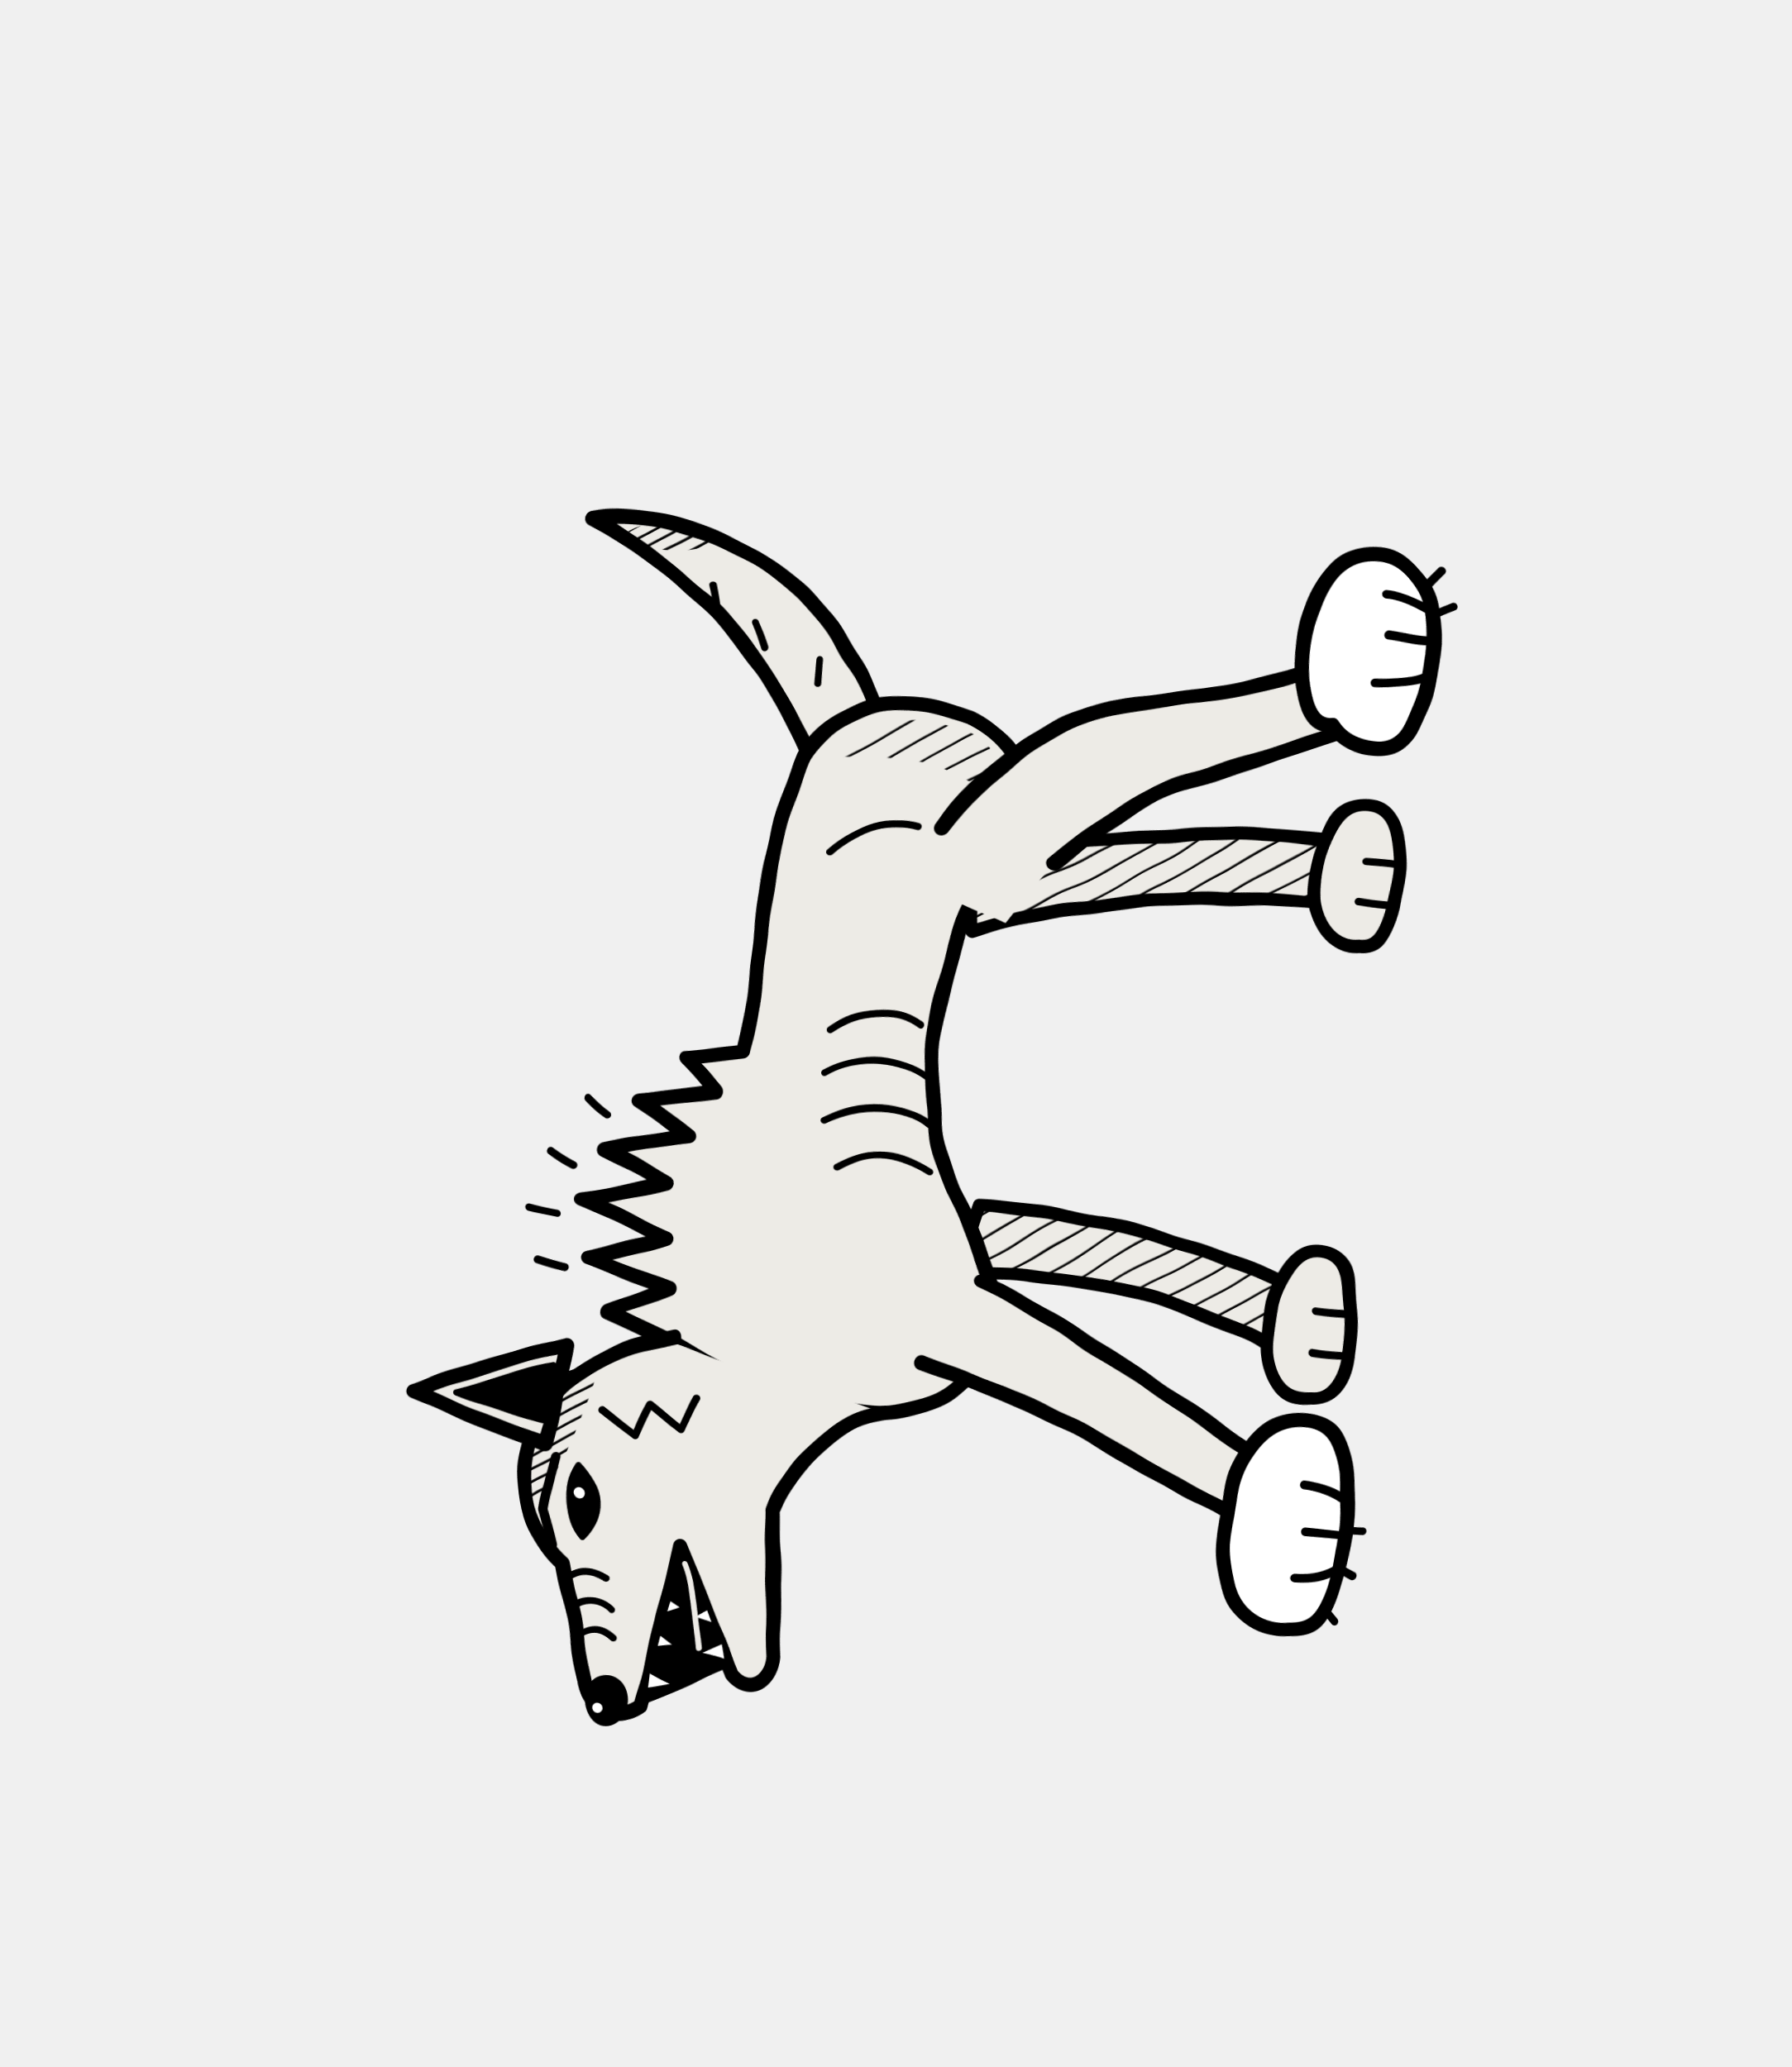
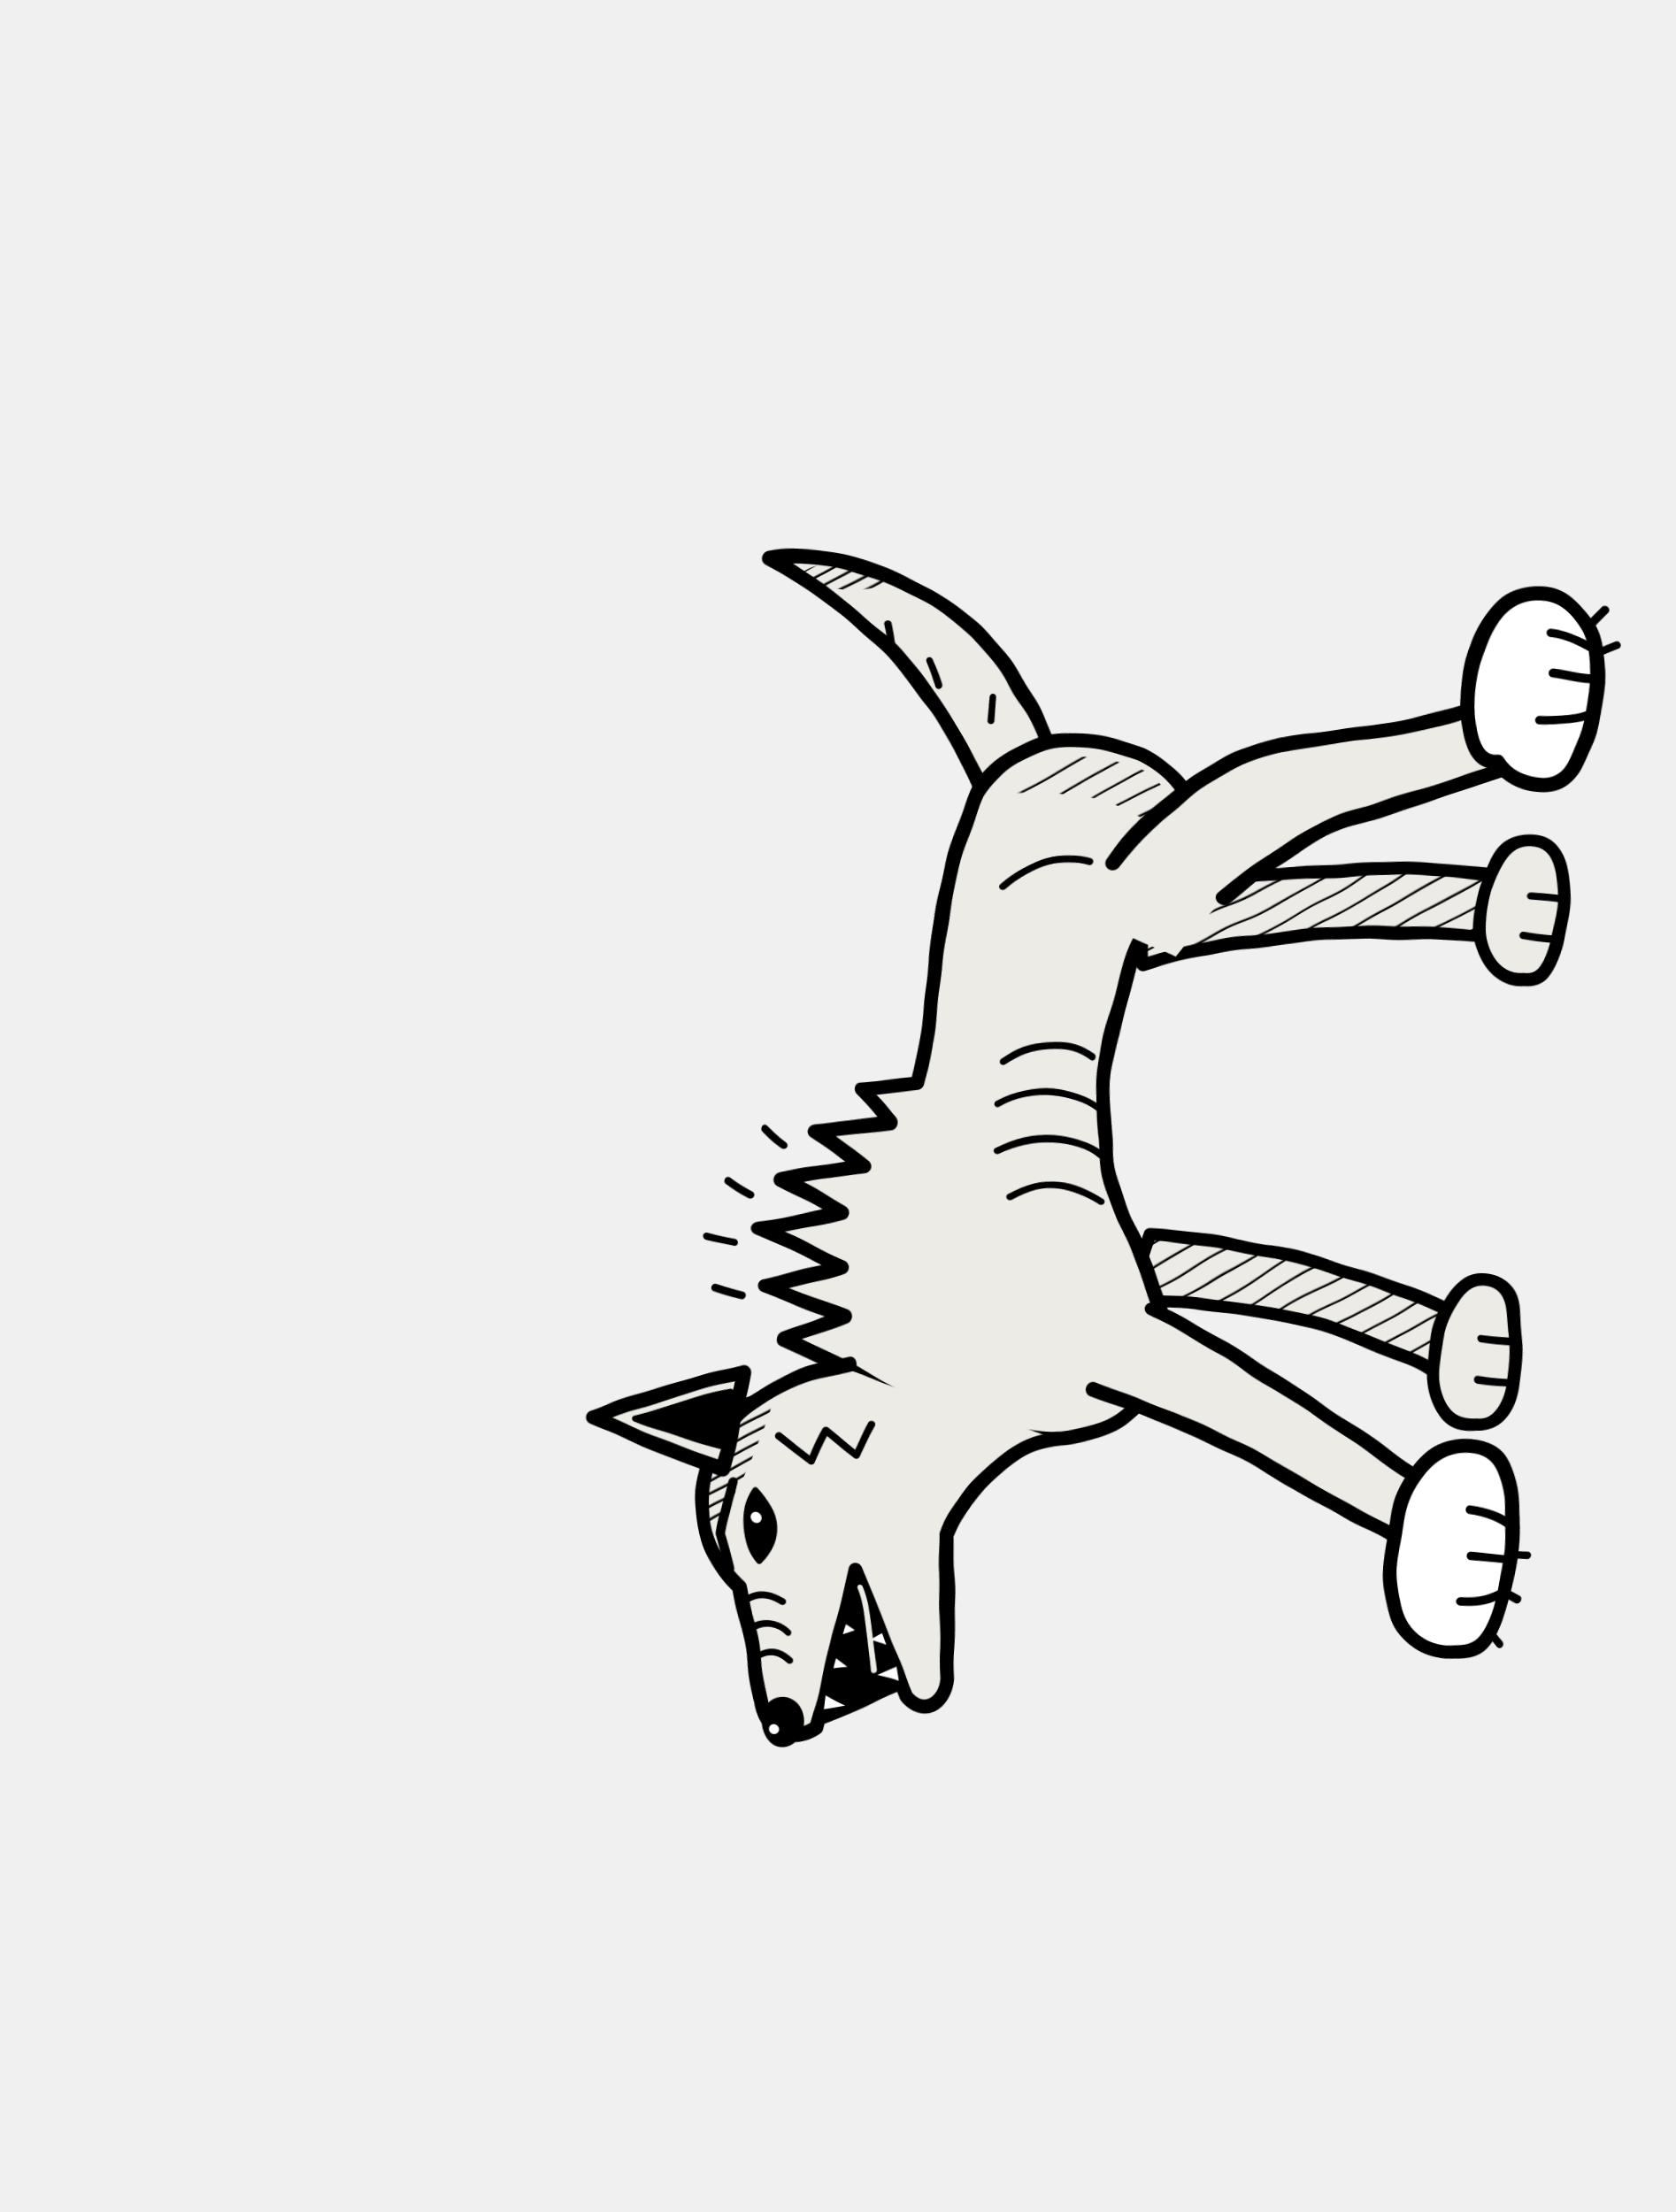
- <svg xmlns="http://www.w3.org/2000/svg" width="130" height="150" viewBox="196 180 130 150">
+ <svg xmlns="http://www.w3.org/2000/svg" width="50" height="66" viewBox="240 320 50 66">
  <defs>
    <filter id="ink" filterUnits="userSpaceOnUse" x="-60" y="-60" width="520" height="980">
      <feTurbulence type="fractalNoise" baseFrequency="0.035" numOctaves="2" seed="7" result="n" />
      <feDisplacementMap in="SourceGraphic" in2="n" scale="3.2" xChannelSelector="R" yChannelSelector="G" />
    </filter>
    <pattern id="hatch" width="7" height="7" patternUnits="userSpaceOnUse" patternTransform="rotate(-35)">
      <line x1="0" y1="0" x2="0" y2="7" stroke="#000000" stroke-width="1.5" />
    </pattern>
    <pattern id="hatchDense" width="4" height="4" patternUnits="userSpaceOnUse" patternTransform="rotate(-35)">
      <line x1="0" y1="0" x2="0" y2="4" stroke="#000000" stroke-width="1.7" />
    </pattern>
    <pattern id="hatchNight" width="3" height="3" patternUnits="userSpaceOnUse" patternTransform="rotate(-35)">
      <line x1="0" y1="0" x2="0" y2="3" stroke="#000000" stroke-width="1.9" />
    </pattern>
    <pattern id="water" width="9" height="5" patternUnits="userSpaceOnUse">
      <line x1="0" y1="2.5" x2="5" y2="2.5" stroke="#000000" stroke-width="1.3" />
    </pattern>
  </defs>
-   <g transform="translate(249 258) rotate(-84) scale(0.21) translate(-330 -150)">
+   <g transform="translate(267 353) rotate(-84) scale(0.085) translate(-330 -150)">
    <g filter="url(#ink)" stroke="#000000" stroke-linecap="round" stroke-linejoin="round" transform="translate(70 0)">
      <path d="M368 168C404 150 432 118 446 82C452 104 446 136 428 158C414 174 396 184 382 190Z" fill="#EDEBE6" stroke-width="5" />
      <path d="M440 92C448 98 450 112 444 128C438 118 436 104 440 92Z" fill="url(#hatchDense)" stroke="none" />
      <path d="M408 146l8-4M420 128l8-2M398 166l8 0" fill="none" stroke-width="2.4" />
      <path d="M200 234C206 278 198 318 186 346L208 350C218 320 226 280 224 240Z" fill="#EDEBE6" stroke-width="4.5" />
      <path d="M200 234C206 278 198 318 186 346L208 350C218 320 226 280 224 240Z" fill="url(#hatch)" stroke="none" />
      <path d="M170 362C168 348 182 342 198 344C214 346 222 352 220 362C218 370 208 372 194 372C178 372 170 370 170 362Z" fill="#EDEBE6" stroke-width="4.5" />
      <path d="M186 360V371M200 360V372" fill="none" stroke-width="2.6" />
      <path d="M318 228C332 262 340 302 340 346L362 350C362 300 354 256 344 226Z" fill="#EDEBE6" stroke-width="4.5" />
      <path d="M318 228C332 262 340 302 340 346L362 350C362 300 354 256 344 226Z" fill="url(#hatch)" stroke="none" />
      <path d="M326 362C324 348 338 342 354 344C370 346 378 352 376 362C374 370 364 372 350 372C334 372 326 370 326 362Z" fill="#EDEBE6" stroke-width="4.5" />
      <path d="M342 360V371M356 360V372" fill="none" stroke-width="2.6" />
      <path d="M166 140L174 116L184 136L192 108L202 134L212 104L220 132L230 110L238 138L248 120L254 146L264 134L268 154C302 156 340 154 372 164C392 172 398 196 392 220C386 236 372 244 356 242C330 222 290 214 250 222C226 228 206 248 186 250C166 250 152 236 150 216C148 196 154 170 166 140Z" fill="#EDEBE6" stroke-width="5" />
      <path d="M372 172C388 182 392 204 386 222C380 232 370 238 360 238C374 220 378 196 372 172Z" fill="url(#hatch)" stroke="none" />
      <path d="M232 190C240 200 240 212 234 222M248 184C256 196 256 210 250 220M264 182C272 194 272 208 266 218M280 182C288 192 288 204 284 214" fill="none" stroke-width="2.4" />
      <path d="M340 176C350 184 354 196 352 206" fill="none" stroke-width="2.4" />
      <path d="M188 100l2-10M206 96l1-10M224 100l4-9M242 110l5-8" fill="none" stroke-width="2.6" />
      <path d="M168 140C160 110 140 92 116 94C102 95 92 102 86 110L46 122C36 124 32 134 40 142L96 150L54 172C48 178 52 186 62 186L112 180C130 186 146 200 150 216L166 140Z" fill="#EDEBE6" stroke="none" />
      <path d="M168 140C160 110 140 92 116 94C102 95 92 102 86 110L46 122C36 124 32 134 40 142L96 150L54 172C48 178 52 186 62 186L112 180C130 186 146 200 150 216" fill="none" stroke-width="5" />
      <path d="M150 100C136 94 118 92 104 98C116 106 136 112 158 116Z" fill="url(#hatchDense)" stroke="none" />
      <path d="M42 143L95 150L57 170Z" fill="#000000" stroke-width="2" />
      <path d="M46 143L53 143L49 154Z M60 145L66 146L62 153Z M72 147L78 148L75 154Z" fill="#FFFFFF" stroke-width="1.6" />
      <path d="M58 170L65 168L60 159Z M70 165L76 162L72 156Z" fill="#FFFFFF" stroke-width="1.6" />
      <path d="M62 160C72 158 82 156 90 152" fill="none" stroke="#EDEBE6" stroke-width="2" />
      <ellipse cx="40" cy="130" rx="8" ry="6.5" fill="#000000" stroke-width="2" />
      <circle cx="37" cy="127" r="1.8" fill="#FFFFFF" stroke="none" />
      <path d="M62 118C65 122 65 126 62 130M72 115C75 119 75 124 72 128M82 113C85 117 85 121 83 125" fill="none" stroke-width="2.4" />
      <path d="M96 116C102 110 112 108 120 112C114 120 104 122 96 116Z" fill="#000000" stroke-width="2" />
      <circle cx="111" cy="113" r="1.8" fill="#FFFFFF" stroke="none" />
      <path d="M92 106L104 102L122 104" fill="none" stroke-width="3.2" />
      <path d="M140 118L132 130L144 134L136 146L148 150" fill="none" stroke-width="2.6" />
      <path d="M126 100L140 52L162 104Z" fill="#EDEBE6" stroke-width="5" />
      <path d="M134 98L141 68L154 100Z" fill="#000000" stroke-width="2" />
      <path d="M168 226C160 268 140 308 124 342L146 350C162 316 184 280 198 244Z" fill="#EDEBE6" stroke="none" />
      <path d="M168 226C160 268 140 308 124 342M146 350C162 316 184 280 198 244" fill="none" stroke-width="5" />
      <path d="M90 362C88 342 106 334 130 336C152 338 164 348 162 362C160 374 146 378 124 378C102 378 90 374 90 362Z" fill="#FFFFFF" stroke-width="5" />
      <path d="M108 362C108 368 110 374 112 377M124 364V378M140 362C140 368 138 374 136 377" fill="none" stroke-width="3" />
      <path d="M98 374l-4 4M112 378l-2 5M126 379v5" fill="none" stroke-width="2.8" />
      <path d="M334 206C362 218 390 240 400 268C406 290 412 318 422 340L400 348C390 326 380 302 372 286C360 264 338 250 322 240Z" fill="#EDEBE6" stroke="none" />
      <path d="M352 214C372 226 392 244 400 268C406 290 412 318 422 340M400 348C390 326 380 302 372 286C364 272 354 262 344 254" fill="none" stroke-width="5" />
      <path d="M402 344C400 334 414 330 432 332C452 334 464 342 462 356C460 370 446 376 426 376C406 376 396 370 396 360C396 352 398 348 402 344Z" fill="#FFFFFF" stroke-width="5" />
      <path d="M418 358C418 366 420 372 422 375M434 360V376M448 358C448 364 446 370 444 374" fill="none" stroke-width="3" />
      <path d="M454 372l5 4M444 376l3 5" fill="none" stroke-width="2.8" />
    </g>
  </g>
</svg>
